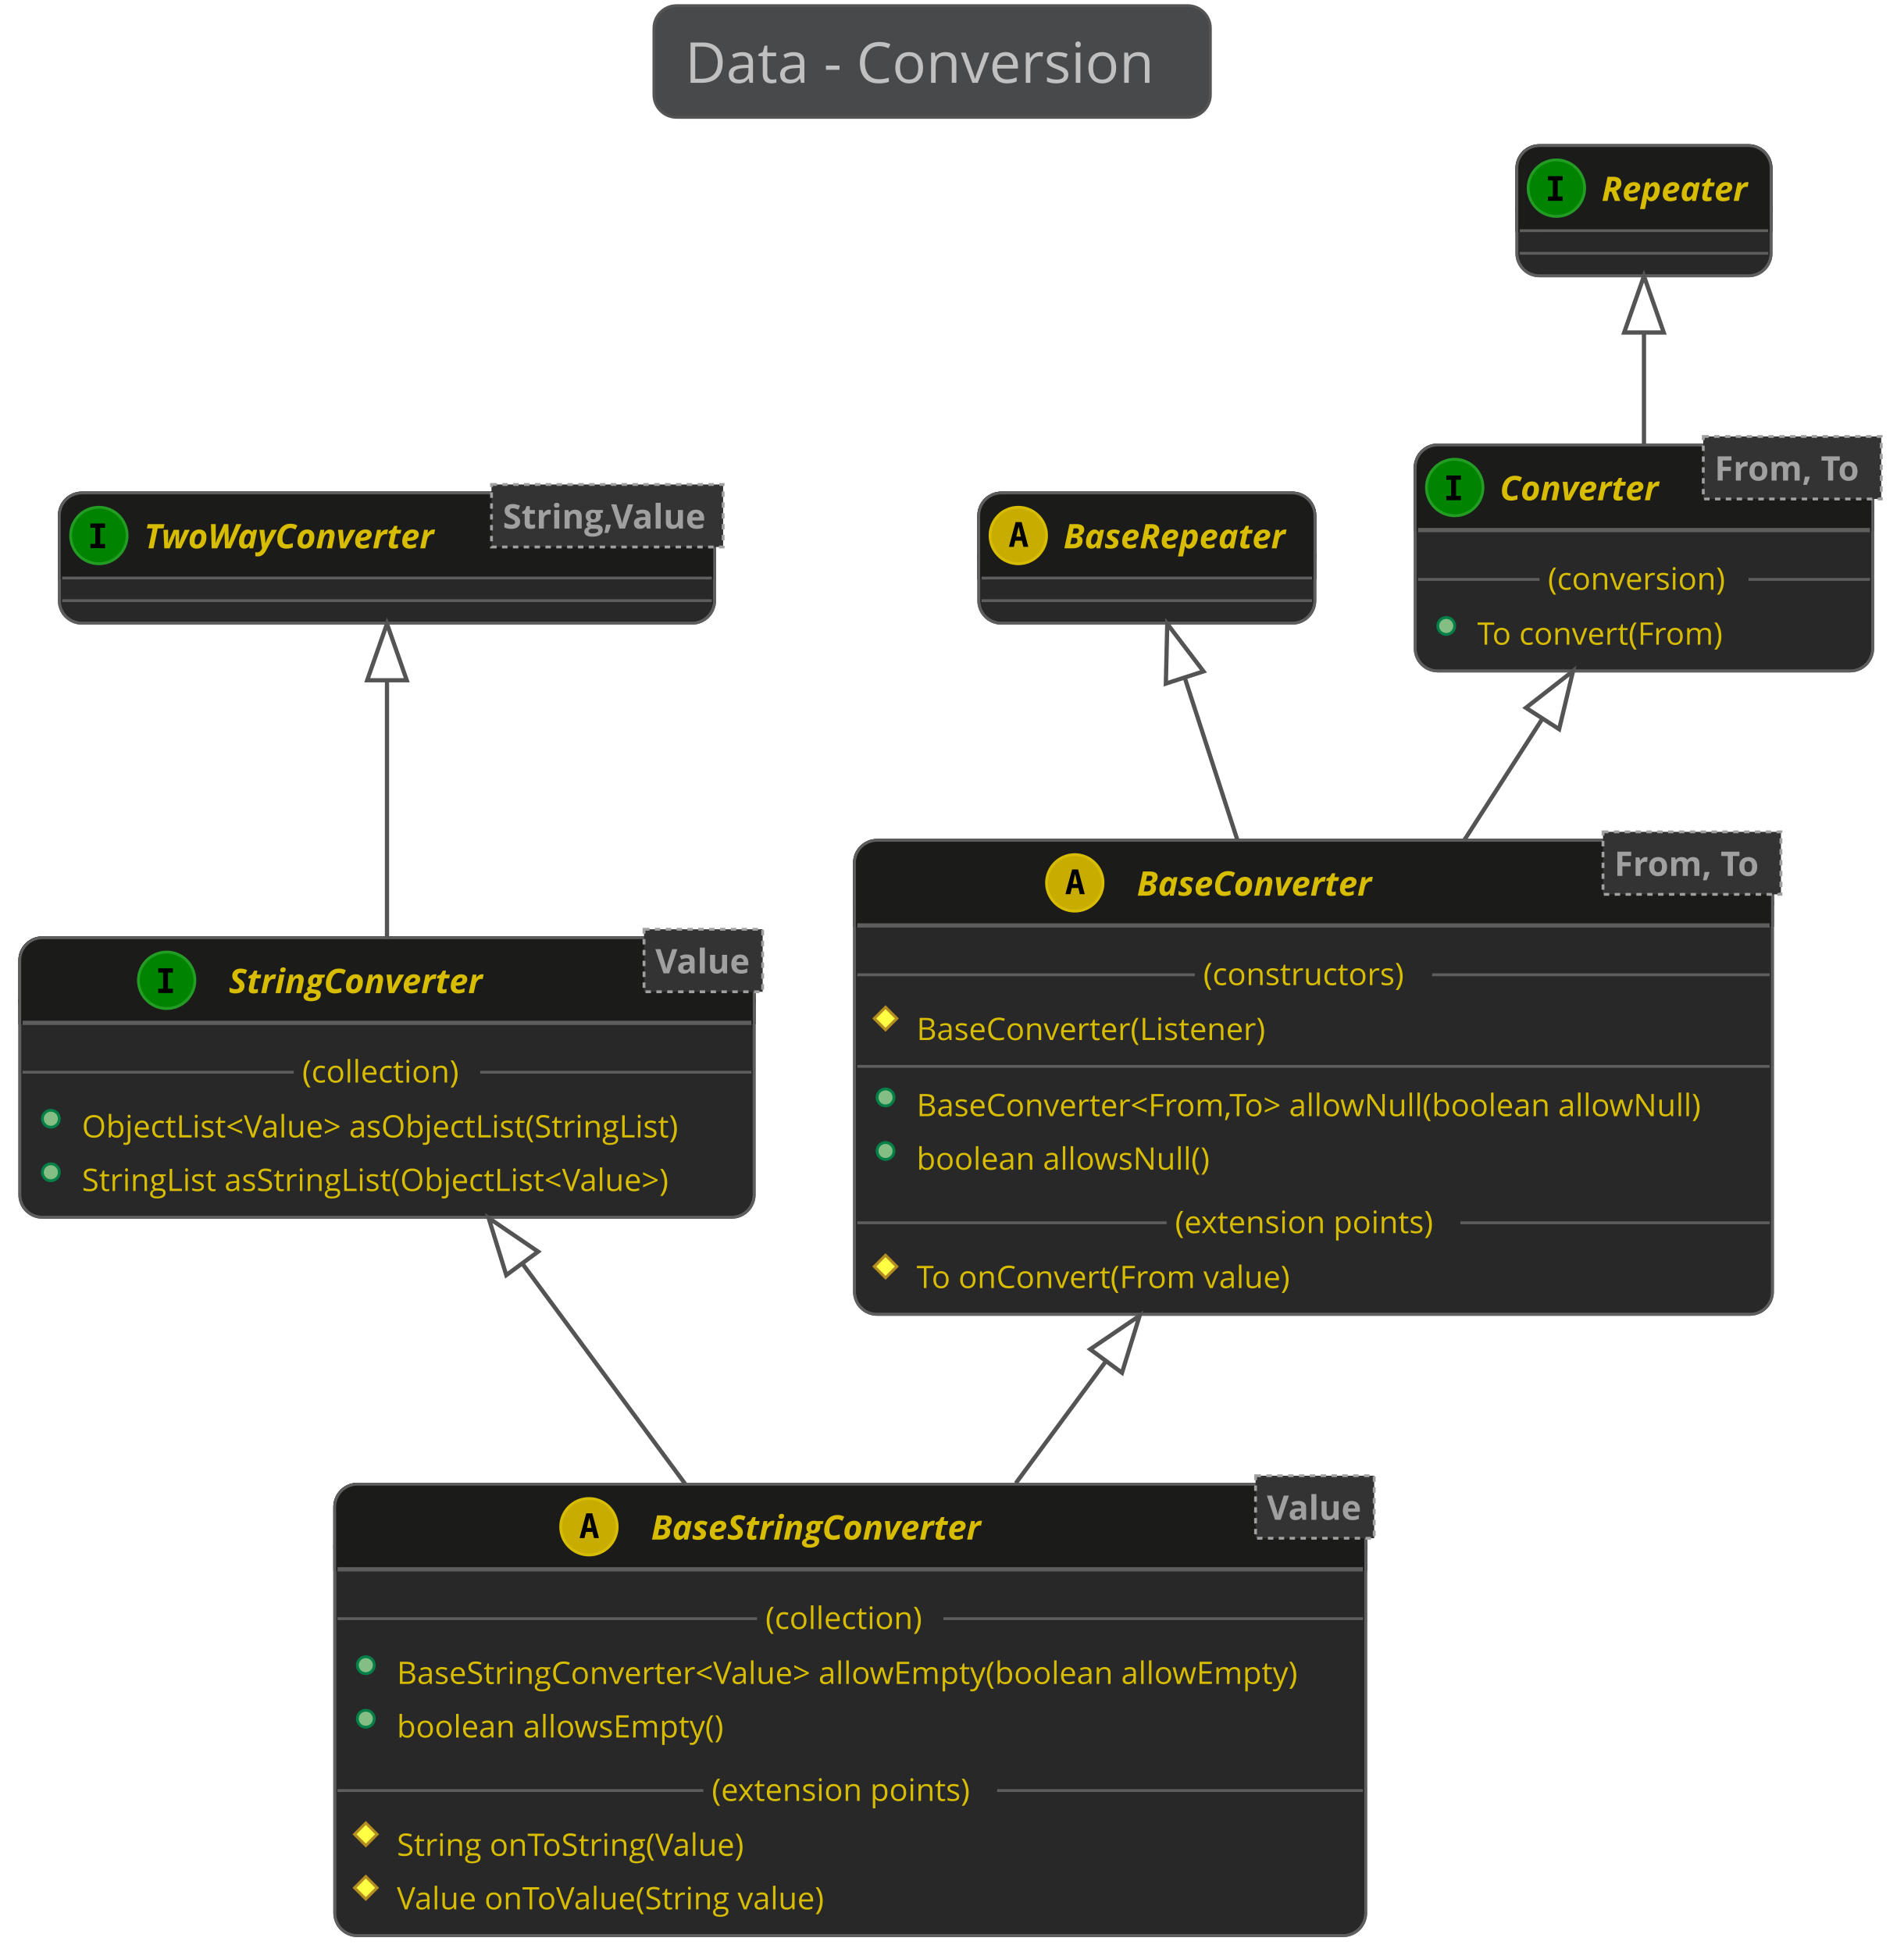
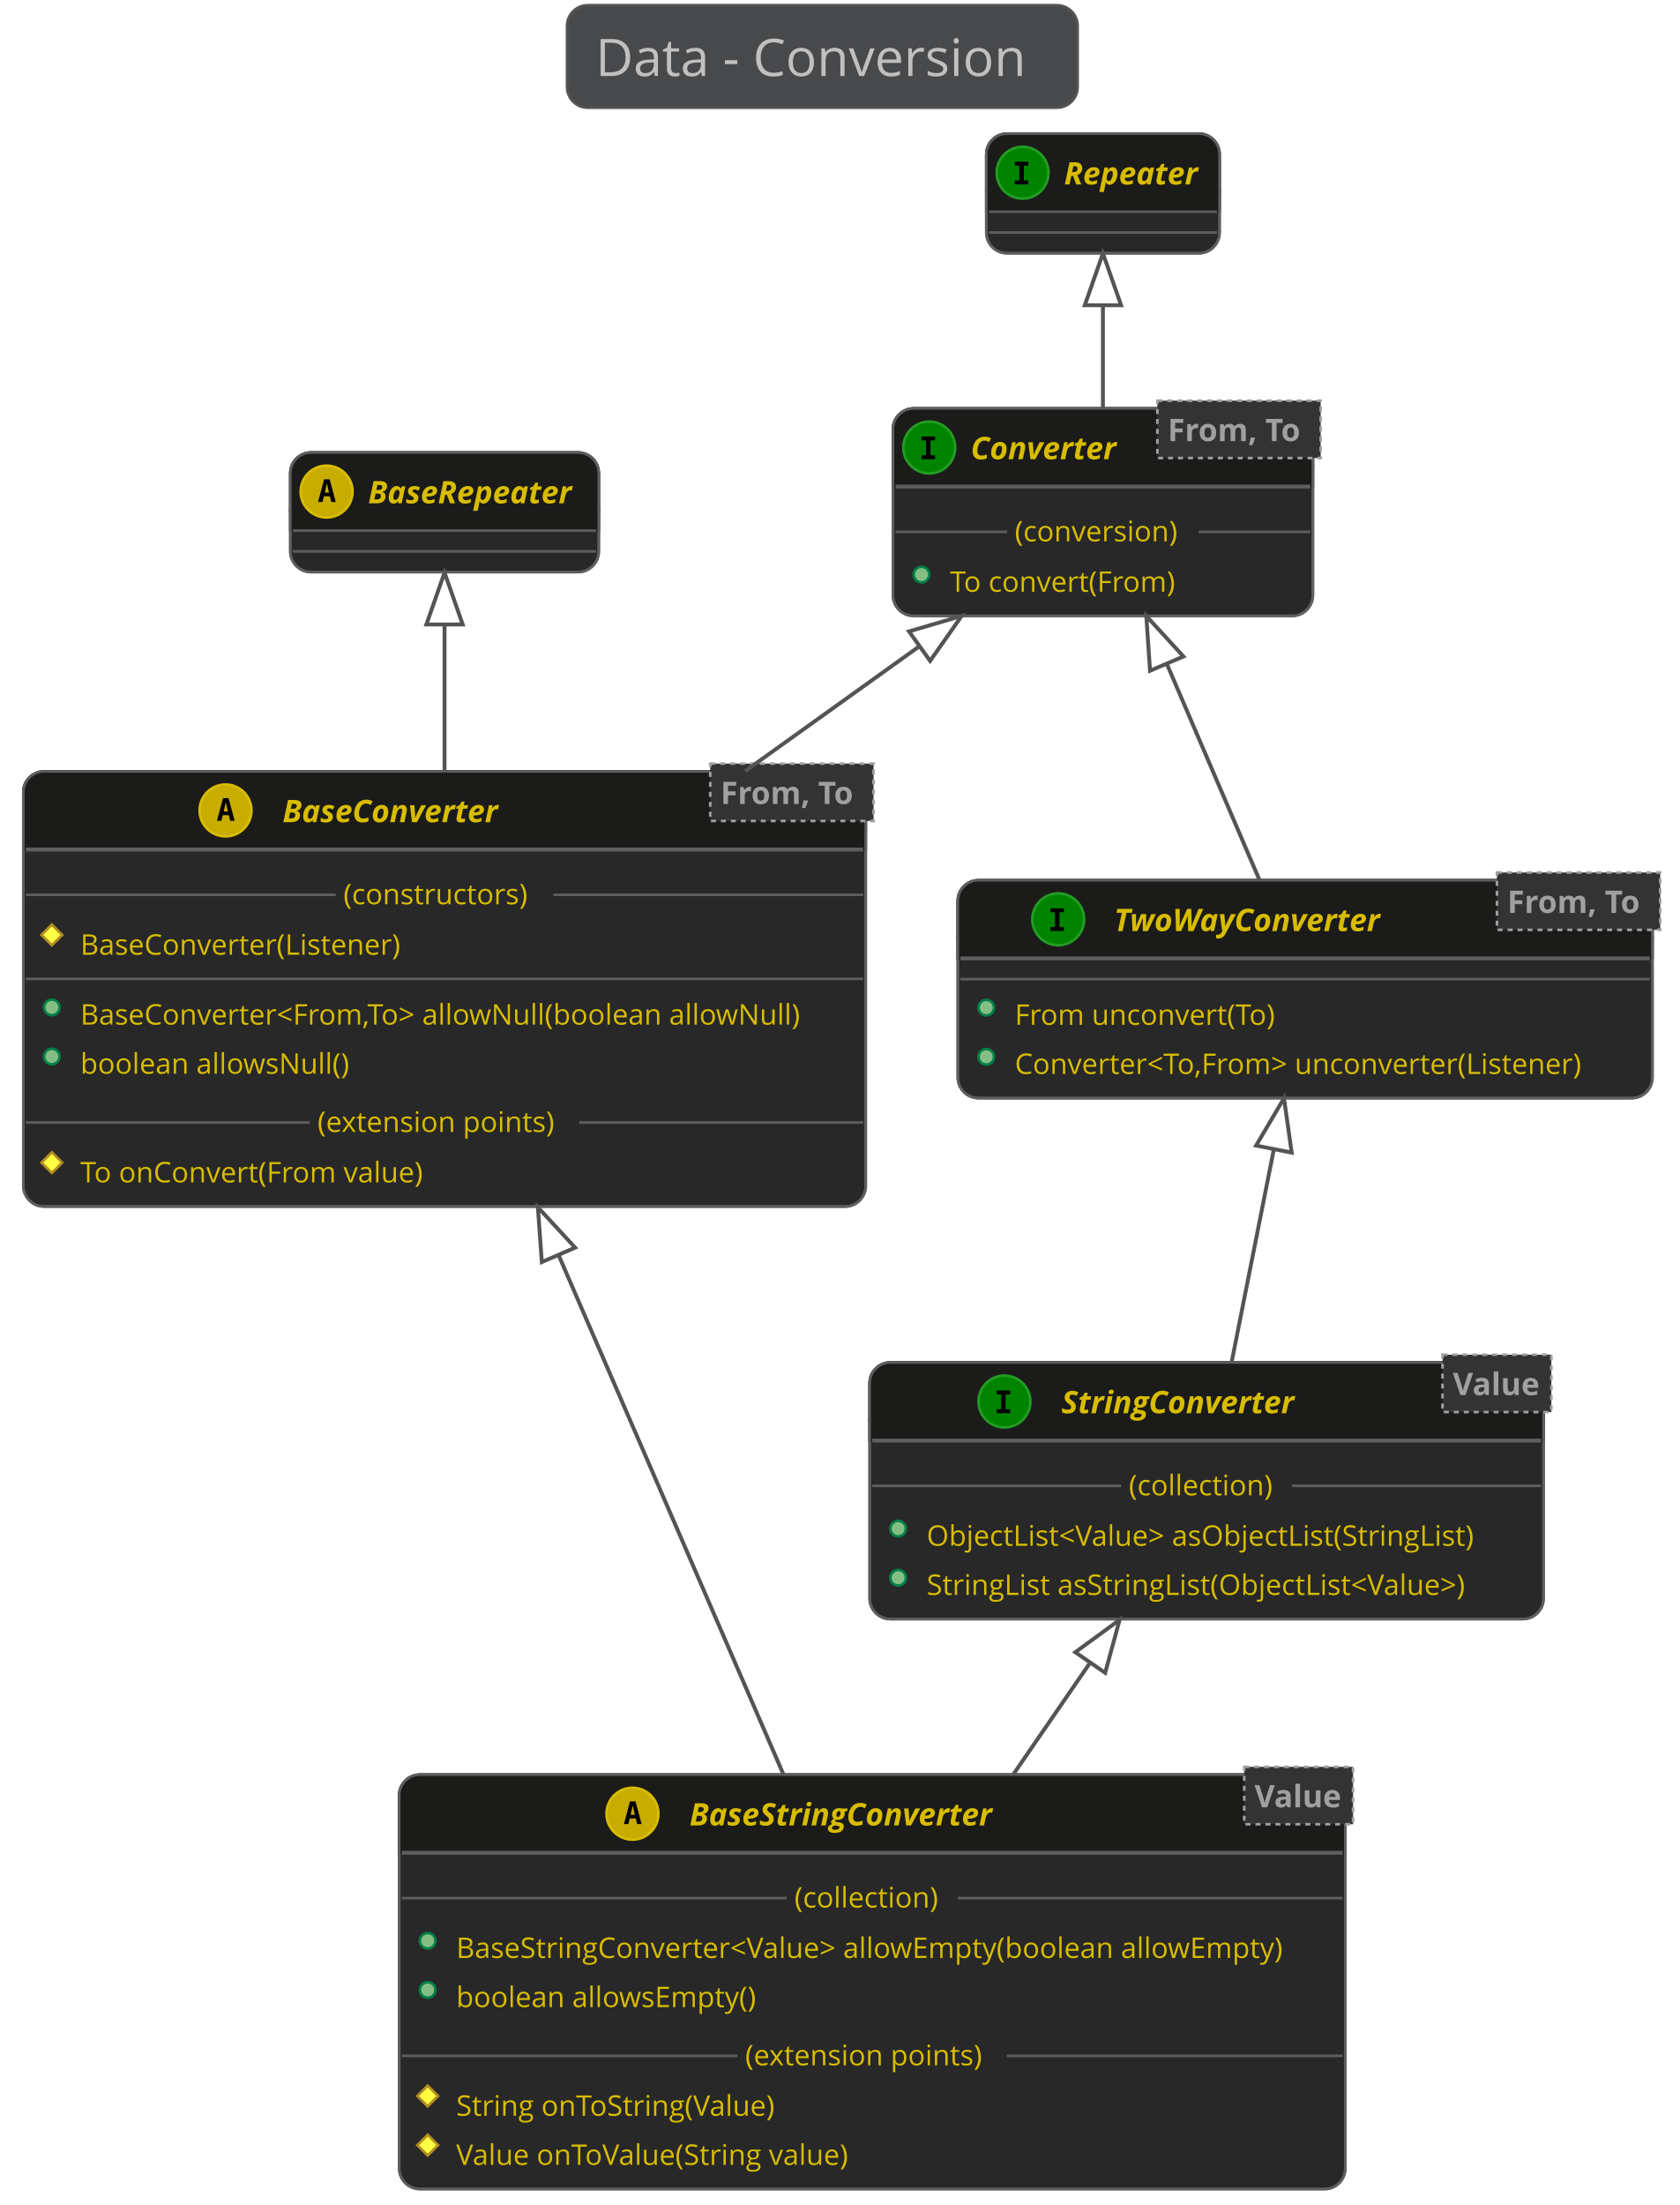
- <svg xmlns="http://www.w3.org/2000/svg" contentScriptType="application/ecmascript" contentStyleType="text/css" height="720.833px" preserveAspectRatio="none" style="width:702px;height:720px;background:#333333;" version="1.1" viewBox="0 0 702 720" width="702.083px" zoomAndPan="magnify">
+ <svg xmlns="http://www.w3.org/2000/svg" contentScriptType="application/ecmascript" contentStyleType="text/css" height="886.458px" preserveAspectRatio="none" style="width:675px;height:886px;background:#333333;" version="1.1" viewBox="0 0 675 886" width="675px" zoomAndPan="magnify">
  <defs />
  <g>
-     <rect fill="#48494B" height="41.203" rx="8.333" ry="8.333" style="stroke:#545454;stroke-width:1.042;" width="205.208" x="241.146" y="2.083" />
-     <text fill="#C0C0C0" font-family="Open Sans,Avenir,Nunito,Arial,Helvetica,SansSerif" font-size="20.833" lengthAdjust="spacing" textLength="182.292" x="252.604" y="30.558">Data - Conversion</text>
-     <rect codeLine="14" fill="#282828" height="174.858" id="BaseConverter" rx="8.333" ry="8.333" style="stroke:#5E5E5E;stroke-width:1.042;" width="338.542" x="315.104" y="309.953" />
-     <rect fill="#1B1B1A" height="31.388" rx="8.333" ry="8.333" style="stroke:#1B1B1A;stroke-width:1.042;" width="338.542" x="315.104" y="309.953" />
-     <rect fill="#1B1B1A" height="8.333" style="stroke:#1B1B1A;stroke-width:1.042;" width="338.542" x="315.104" y="333.008" />
-     <rect codeLine="14" fill="none" height="174.858" id="BaseConverter" rx="8.333" ry="8.333" style="stroke:#5E5E5E;stroke-width:1.042;" width="338.542" x="315.104" y="309.953" />
-     <ellipse cx="396.354" cy="325.647" fill="#C8AC00" rx="10.417" ry="10.417" style="stroke:#D8BC00;stroke-width:1.042;" />
-     <path d="M396.468,322.349 L395.62,326.078 L397.323,326.078 Z M395.37,320.701 L397.573,320.701 L400.033,329.814 L398.232,329.814 L397.671,327.561 L395.26,327.561 L394.71,329.814 L392.91,329.814 Z " fill="#000000" />
-     <text fill="#D8BC00" font-family="Open Sans,Avenir,Nunito,Arial,Helvetica,SansSerif" font-size="12.5" font-style="italic" font-weight="bold" lengthAdjust="spacing" textLength="93.75" x="419.271" y="330.371">BaseConverter</text>
-     <rect fill="#333333" height="23.055" style="stroke:#A0A0A0;stroke-width:1.042;stroke-dasharray:2.0,2.0;" width="65.625" x="591.146" y="306.828" />
-     <text fill="#A0A0A0" font-family="Open Sans,Avenir,Nunito,Arial,Helvetica,SansSerif" font-size="12.5" font-weight="bold" lengthAdjust="spacing" textLength="57.292" x="595.312" y="323.079">From, To</text>
-     <line style="stroke:#5E5E5E;stroke-width:1.562;" x1="316.146" x2="652.604" y1="341.341" y2="341.341" />
-     <polygon fill="#FFFF44" points="326.562,371.503,330.729,375.669,326.562,379.836,322.396,375.669" style="stroke:#B38D22;stroke-width:1.042;" />
-     <text fill="#D8BC00" font-family="Open Sans,Avenir,Nunito,Arial,Helvetica,SansSerif" font-size="11.458" lengthAdjust="spacing" textLength="134.375" x="338.021" y="383.622">BaseConverter(Listener)</text>
-     <line style="stroke:#5E5E5E;stroke-width:1.042;" x1="316.146" x2="440.625" y1="359.547" y2="359.547" />
-     <text fill="#D8BC00" font-family="Open Sans,Avenir,Nunito,Arial,Helvetica,SansSerif" font-size="11.458" lengthAdjust="spacing" textLength="81.25" x="443.75" y="363.356">(constructors)</text>
-     <line style="stroke:#5E5E5E;stroke-width:1.042;" x1="528.125" x2="652.604" y1="359.547" y2="359.547" />
-     <line style="stroke:#5E5E5E;stroke-width:1.042;" x1="316.146" x2="652.604" y1="393.331" y2="393.331" />
-     <ellipse cx="326.562" cy="404.789" fill="#84BE84" rx="3.125" ry="3.125" style="stroke:#038048;stroke-width:1.042;" />
-     <text fill="#D8BC00" font-family="Open Sans,Avenir,Nunito,Arial,Helvetica,SansSerif" font-size="11.458" lengthAdjust="spacing" textLength="306.25" x="338.021" y="411.7">BaseConverter&lt;From,To&gt; allowNull(boolean allowNull)</text>
-     <ellipse cx="326.562" cy="424.534" fill="#84BE84" rx="3.125" ry="3.125" style="stroke:#038048;stroke-width:1.042;" />
-     <text fill="#D8BC00" font-family="Open Sans,Avenir,Nunito,Arial,Helvetica,SansSerif" font-size="11.458" lengthAdjust="spacing" textLength="112.5" x="338.021" y="431.445">boolean allowsNull()</text>
-     <polygon fill="#FFFF44" points="326.562,462.982,330.729,467.149,326.562,471.315,322.396,467.149" style="stroke:#B38D22;stroke-width:1.042;" />
-     <text fill="#D8BC00" font-family="Open Sans,Avenir,Nunito,Arial,Helvetica,SansSerif" font-size="11.458" lengthAdjust="spacing" textLength="146.875" x="338.021" y="475.102">To onConvert(From value)</text>
-     <line style="stroke:#5E5E5E;stroke-width:1.042;" x1="316.146" x2="430.208" y1="451.026" y2="451.026" />
-     <text fill="#D8BC00" font-family="Open Sans,Avenir,Nunito,Arial,Helvetica,SansSerif" font-size="11.458" lengthAdjust="spacing" textLength="102.083" x="433.333" y="454.836">(extension points)</text>
-     <line style="stroke:#5E5E5E;stroke-width:1.042;" x1="538.542" x2="652.604" y1="451.026" y2="451.026" />
-     <rect codeLine="7" fill="#282828" height="48.055" id="BaseRepeater" rx="8.333" ry="8.333" style="stroke:#5E5E5E;stroke-width:1.042;" width="123.958" x="360.938" y="181.828" />
-     <rect fill="#1B1B1A" height="31.388" rx="8.333" ry="8.333" style="stroke:#1B1B1A;stroke-width:1.042;" width="123.958" x="360.938" y="181.828" />
-     <rect fill="#1B1B1A" height="8.333" style="stroke:#1B1B1A;stroke-width:1.042;" width="123.958" x="360.938" y="204.883" />
-     <rect codeLine="7" fill="none" height="48.055" id="BaseRepeater" rx="8.333" ry="8.333" style="stroke:#5E5E5E;stroke-width:1.042;" width="123.958" x="360.938" y="181.828" />
-     <ellipse cx="375.521" cy="197.522" fill="#C8AC00" rx="10.417" ry="10.417" style="stroke:#D8BC00;stroke-width:1.042;" />
-     <path d="M375.635,194.224 L374.786,197.953 L376.489,197.953 Z M374.536,192.576 L376.74,192.576 L379.199,201.689 L377.399,201.689 L376.837,199.436 L374.426,199.436 L373.877,201.689 L372.076,201.689 Z " fill="#000000" />
-     <text fill="#D8BC00" font-family="Open Sans,Avenir,Nunito,Arial,Helvetica,SansSerif" font-size="12.5" font-style="italic" font-weight="bold" lengthAdjust="spacing" textLength="86.458" x="392.188" y="202.246">BaseRepeater</text>
-     <line style="stroke:#5E5E5E;stroke-width:1.042;" x1="361.979" x2="483.854" y1="213.216" y2="213.216" />
-     <line style="stroke:#5E5E5E;stroke-width:1.042;" x1="361.979" x2="483.854" y1="221.549" y2="221.549" />
-     <rect codeLine="39" fill="#282828" height="83.378" id="Converter" rx="8.333" ry="8.333" style="stroke:#5E5E5E;stroke-width:1.042;" width="168.75" x="521.875" y="164.119" />
-     <rect fill="#1B1B1A" height="31.388" rx="8.333" ry="8.333" style="stroke:#1B1B1A;stroke-width:1.042;" width="168.75" x="521.875" y="164.119" />
-     <rect fill="#1B1B1A" height="8.333" style="stroke:#1B1B1A;stroke-width:1.042;" width="168.75" x="521.875" y="187.174" />
-     <rect codeLine="39" fill="none" height="83.378" id="Converter" rx="8.333" ry="8.333" style="stroke:#5E5E5E;stroke-width:1.042;" width="168.75" x="521.875" y="164.119" />
-     <ellipse cx="536.458" cy="179.814" fill="#008400" rx="10.417" ry="10.417" style="stroke:#239C23;stroke-width:1.042;" />
-     <path d="M533.341,176.976 L533.341,175.389 L538.768,175.389 L538.768,176.976 L536.955,176.976 L536.955,182.914 L538.768,182.914 L538.768,184.501 L533.341,184.501 L533.341,182.914 L535.154,182.914 L535.154,176.976 Z " fill="#000000" />
-     <text fill="#D8BC00" font-family="Open Sans,Avenir,Nunito,Arial,Helvetica,SansSerif" font-size="12.5" font-style="italic" font-weight="bold" lengthAdjust="spacing" textLength="63.542" x="553.125" y="184.538">Converter</text>
-     <rect fill="#333333" height="23.055" style="stroke:#A0A0A0;stroke-width:1.042;stroke-dasharray:2.0,2.0;" width="65.625" x="628.125" y="160.994" />
-     <text fill="#A0A0A0" font-family="Open Sans,Avenir,Nunito,Arial,Helvetica,SansSerif" font-size="12.5" font-weight="bold" lengthAdjust="spacing" textLength="57.292" x="632.292" y="177.246">From, To</text>
-     <line style="stroke:#5E5E5E;stroke-width:1.562;" x1="522.917" x2="689.583" y1="195.508" y2="195.508" />
-     <ellipse cx="533.333" cy="230.878" fill="#84BE84" rx="3.125" ry="3.125" style="stroke:#038048;stroke-width:1.042;" />
-     <text fill="#D8BC00" font-family="Open Sans,Avenir,Nunito,Arial,Helvetica,SansSerif" font-size="11.458" lengthAdjust="spacing" textLength="97.917" x="544.792" y="237.789">To convert(From)</text>
-     <line style="stroke:#5E5E5E;stroke-width:1.042;" x1="522.917" x2="567.708" y1="213.714" y2="213.714" />
-     <text fill="#D8BC00" font-family="Open Sans,Avenir,Nunito,Arial,Helvetica,SansSerif" font-size="11.458" lengthAdjust="spacing" textLength="70.833" x="570.833" y="217.523">(conversion)</text>
-     <line style="stroke:#5E5E5E;stroke-width:1.042;" x1="644.792" x2="689.583" y1="213.714" y2="213.714" />
-     <rect codeLine="47" fill="#282828" height="103.123" id="StringConverter" rx="8.333" ry="8.333" style="stroke:#5E5E5E;stroke-width:1.042;" width="270.833" x="7.292" y="345.89" />
-     <rect fill="#1B1B1A" height="31.388" rx="8.333" ry="8.333" style="stroke:#1B1B1A;stroke-width:1.042;" width="270.833" x="7.292" y="345.89" />
-     <rect fill="#1B1B1A" height="8.333" style="stroke:#1B1B1A;stroke-width:1.042;" width="270.833" x="7.292" y="368.945" />
-     <rect codeLine="47" fill="none" height="103.123" id="StringConverter" rx="8.333" ry="8.333" style="stroke:#5E5E5E;stroke-width:1.042;" width="270.833" x="7.292" y="345.89" />
-     <ellipse cx="61.458" cy="361.584" fill="#008400" rx="10.417" ry="10.417" style="stroke:#239C23;stroke-width:1.042;" />
-     <path d="M58.342,358.746 L58.342,357.159 L63.767,357.159 L63.767,358.746 L61.955,358.746 L61.955,364.685 L63.767,364.685 L63.767,366.272 L58.342,366.272 L58.342,364.685 L60.154,364.685 L60.154,358.746 Z " fill="#000000" />
-     <text fill="#D8BC00" font-family="Open Sans,Avenir,Nunito,Arial,Helvetica,SansSerif" font-size="12.5" font-style="italic" font-weight="bold" lengthAdjust="spacing" textLength="102.083" x="84.375" y="366.309">StringConverter</text>
-     <rect fill="#333333" height="23.055" style="stroke:#A0A0A0;stroke-width:1.042;stroke-dasharray:2.0,2.0;" width="43.75" x="237.5" y="342.765" />
-     <text fill="#A0A0A0" font-family="Open Sans,Avenir,Nunito,Arial,Helvetica,SansSerif" font-size="12.5" font-weight="bold" lengthAdjust="spacing" textLength="35.417" x="241.667" y="359.017">Value</text>
-     <line style="stroke:#5E5E5E;stroke-width:1.562;" x1="8.333" x2="277.083" y1="377.279" y2="377.279" />
-     <ellipse cx="18.75" cy="412.649" fill="#84BE84" rx="3.125" ry="3.125" style="stroke:#038048;stroke-width:1.042;" />
-     <text fill="#D8BC00" font-family="Open Sans,Avenir,Nunito,Arial,Helvetica,SansSerif" font-size="11.458" lengthAdjust="spacing" textLength="238.542" x="30.208" y="419.56">ObjectList&lt;Value&gt; asObjectList(StringList)</text>
-     <ellipse cx="18.75" cy="432.393" fill="#84BE84" rx="3.125" ry="3.125" style="stroke:#038048;stroke-width:1.042;" />
-     <text fill="#D8BC00" font-family="Open Sans,Avenir,Nunito,Arial,Helvetica,SansSerif" font-size="11.458" lengthAdjust="spacing" textLength="235.417" x="30.208" y="439.305">StringList asStringList(ObjectList&lt;Value&gt;)</text>
-     <line style="stroke:#5E5E5E;stroke-width:1.042;" x1="8.333" x2="108.333" y1="395.484" y2="395.484" />
-     <text fill="#D8BC00" font-family="Open Sans,Avenir,Nunito,Arial,Helvetica,SansSerif" font-size="11.458" lengthAdjust="spacing" textLength="62.5" x="111.458" y="399.294">(collection)</text>
-     <line style="stroke:#5E5E5E;stroke-width:1.042;" x1="177.083" x2="277.083" y1="395.484" y2="395.484" />
-     <rect codeLine="27" fill="#282828" height="166.524" id="BaseStringConverter" rx="8.333" ry="8.333" style="stroke:#5E5E5E;stroke-width:1.042;" width="380.208" x="123.438" y="547.453" />
-     <rect fill="#1B1B1A" height="31.388" rx="8.333" ry="8.333" style="stroke:#1B1B1A;stroke-width:1.042;" width="380.208" x="123.438" y="547.453" />
-     <rect fill="#1B1B1A" height="8.333" style="stroke:#1B1B1A;stroke-width:1.042;" width="380.208" x="123.438" y="570.508" />
-     <rect codeLine="27" fill="none" height="166.524" id="BaseStringConverter" rx="8.333" ry="8.333" style="stroke:#5E5E5E;stroke-width:1.042;" width="380.208" x="123.438" y="547.453" />
-     <ellipse cx="217.188" cy="563.147" fill="#C8AC00" rx="10.417" ry="10.417" style="stroke:#D8BC00;stroke-width:1.042;" />
-     <path d="M217.301,559.849 L216.453,563.578 L218.156,563.578 Z M216.203,558.201 L218.406,558.201 L220.866,567.314 L219.065,567.314 L218.504,565.061 L216.093,565.061 L215.544,567.314 L213.743,567.314 Z " fill="#000000" />
-     <text fill="#D8BC00" font-family="Open Sans,Avenir,Nunito,Arial,Helvetica,SansSerif" font-size="12.5" font-style="italic" font-weight="bold" lengthAdjust="spacing" textLength="132.292" x="240.104" y="567.871">BaseStringConverter</text>
-     <rect fill="#333333" height="23.055" style="stroke:#A0A0A0;stroke-width:1.042;stroke-dasharray:2.0,2.0;" width="43.75" x="463.021" y="544.328" />
-     <text fill="#A0A0A0" font-family="Open Sans,Avenir,Nunito,Arial,Helvetica,SansSerif" font-size="12.5" font-weight="bold" lengthAdjust="spacing" textLength="35.417" x="467.188" y="560.579">Value</text>
-     <line style="stroke:#5E5E5E;stroke-width:1.562;" x1="124.479" x2="502.604" y1="578.841" y2="578.841" />
-     <ellipse cx="134.896" cy="614.211" fill="#84BE84" rx="3.125" ry="3.125" style="stroke:#038048;stroke-width:1.042;" />
-     <text fill="#D8BC00" font-family="Open Sans,Avenir,Nunito,Arial,Helvetica,SansSerif" font-size="11.458" lengthAdjust="spacing" textLength="347.917" x="146.354" y="621.122">BaseStringConverter&lt;Value&gt; allowEmpty(boolean allowEmpty)</text>
-     <ellipse cx="134.896" cy="633.956" fill="#84BE84" rx="3.125" ry="3.125" style="stroke:#038048;stroke-width:1.042;" />
-     <text fill="#D8BC00" font-family="Open Sans,Avenir,Nunito,Arial,Helvetica,SansSerif" font-size="11.458" lengthAdjust="spacing" textLength="125" x="146.354" y="640.867">boolean allowsEmpty()</text>
-     <line style="stroke:#5E5E5E;stroke-width:1.042;" x1="124.479" x2="279.167" y1="597.047" y2="597.047" />
-     <text fill="#D8BC00" font-family="Open Sans,Avenir,Nunito,Arial,Helvetica,SansSerif" font-size="11.458" lengthAdjust="spacing" textLength="62.5" x="282.292" y="600.856">(collection)</text>
-     <line style="stroke:#5E5E5E;stroke-width:1.042;" x1="347.917" x2="502.604" y1="597.047" y2="597.047" />
-     <polygon fill="#FFFF44" points="134.896,672.404,139.062,676.571,134.896,680.737,130.729,676.571" style="stroke:#B38D22;stroke-width:1.042;" />
-     <text fill="#D8BC00" font-family="Open Sans,Avenir,Nunito,Arial,Helvetica,SansSerif" font-size="11.458" lengthAdjust="spacing" textLength="137.5" x="146.354" y="684.524">String onToString(Value)</text>
-     <polygon fill="#FFFF44" points="134.896,692.149,139.062,696.316,134.896,700.482,130.729,696.316" style="stroke:#B38D22;stroke-width:1.042;" />
-     <text fill="#D8BC00" font-family="Open Sans,Avenir,Nunito,Arial,Helvetica,SansSerif" font-size="11.458" lengthAdjust="spacing" textLength="166.667" x="146.354" y="704.268">Value onToValue(String value)</text>
-     <line style="stroke:#5E5E5E;stroke-width:1.042;" x1="124.479" x2="259.375" y1="660.448" y2="660.448" />
-     <text fill="#D8BC00" font-family="Open Sans,Avenir,Nunito,Arial,Helvetica,SansSerif" font-size="11.458" lengthAdjust="spacing" textLength="102.083" x="262.5" y="664.258">(extension points)</text>
-     <line style="stroke:#5E5E5E;stroke-width:1.042;" x1="367.708" x2="502.604" y1="660.448" y2="660.448" />
-     <rect codeLine="37" fill="#282828" height="48.055" id="Repeater" rx="8.333" ry="8.333" style="stroke:#5E5E5E;stroke-width:1.042;" width="93.75" x="559.375" y="53.703" />
-     <rect fill="#1B1B1A" height="31.388" rx="8.333" ry="8.333" style="stroke:#1B1B1A;stroke-width:1.042;" width="93.75" x="559.375" y="53.703" />
-     <rect fill="#1B1B1A" height="8.333" style="stroke:#1B1B1A;stroke-width:1.042;" width="93.75" x="559.375" y="76.758" />
-     <rect codeLine="37" fill="none" height="48.055" id="Repeater" rx="8.333" ry="8.333" style="stroke:#5E5E5E;stroke-width:1.042;" width="93.75" x="559.375" y="53.703" />
-     <ellipse cx="573.958" cy="69.397" fill="#008400" rx="10.417" ry="10.417" style="stroke:#239C23;stroke-width:1.042;" />
-     <path d="M570.841,66.559 L570.841,64.972 L576.268,64.972 L576.268,66.559 L574.455,66.559 L574.455,72.498 L576.268,72.498 L576.268,74.085 L570.841,74.085 L570.841,72.498 L572.654,72.498 L572.654,66.559 Z " fill="#000000" />
-     <text fill="#D8BC00" font-family="Open Sans,Avenir,Nunito,Arial,Helvetica,SansSerif" font-size="12.5" font-style="italic" font-weight="bold" lengthAdjust="spacing" textLength="56.25" x="590.625" y="74.121">Repeater</text>
-     <line style="stroke:#5E5E5E;stroke-width:1.042;" x1="560.417" x2="652.083" y1="85.091" y2="85.091" />
-     <line style="stroke:#5E5E5E;stroke-width:1.042;" x1="560.417" x2="652.083" y1="93.424" y2="93.424" />
-     <rect codeLine="45" fill="#282828" height="48.055" id="TwoWayConverter" rx="8.333" ry="8.333" style="stroke:#5E5E5E;stroke-width:1.042;" width="241.667" x="21.875" y="181.828" />
-     <rect fill="#1B1B1A" height="31.388" rx="8.333" ry="8.333" style="stroke:#1B1B1A;stroke-width:1.042;" width="241.667" x="21.875" y="181.828" />
-     <rect fill="#1B1B1A" height="8.333" style="stroke:#1B1B1A;stroke-width:1.042;" width="241.667" x="21.875" y="204.883" />
-     <rect codeLine="45" fill="none" height="48.055" id="TwoWayConverter" rx="8.333" ry="8.333" style="stroke:#5E5E5E;stroke-width:1.042;" width="241.667" x="21.875" y="181.828" />
-     <ellipse cx="36.458" cy="197.522" fill="#008400" rx="10.417" ry="10.417" style="stroke:#239C23;stroke-width:1.042;" />
-     <path d="M33.342,194.684 L33.342,193.097 L38.767,193.097 L38.767,194.684 L36.955,194.684 L36.955,200.623 L38.767,200.623 L38.767,202.209 L33.342,202.209 L33.342,200.623 L35.154,200.623 L35.154,194.684 Z " fill="#000000" />
-     <text fill="#D8BC00" font-family="Open Sans,Avenir,Nunito,Arial,Helvetica,SansSerif" font-size="12.5" font-style="italic" font-weight="bold" lengthAdjust="spacing" textLength="116.667" x="53.125" y="202.246">TwoWayConverter</text>
-     <rect fill="#333333" height="23.055" style="stroke:#A0A0A0;stroke-width:1.042;stroke-dasharray:2.0,2.0;" width="85.417" x="181.25" y="178.703" />
-     <text fill="#A0A0A0" font-family="Open Sans,Avenir,Nunito,Arial,Helvetica,SansSerif" font-size="12.5" font-weight="bold" lengthAdjust="spacing" textLength="77.083" x="185.417" y="194.954">String,Value</text>
-     <line style="stroke:#5E5E5E;stroke-width:1.042;" x1="22.917" x2="262.5" y1="213.216" y2="213.216" />
-     <line style="stroke:#5E5E5E;stroke-width:1.042;" x1="22.917" x2="262.5" y1="221.549" y2="221.549" />
-     <path codeLine="12" d="M436.938,250.067 C442.688,267.817 449.562,289.026 456.271,309.713 " fill="none" id="BaseRepeater-backto-BaseConverter" style="stroke:#545454;stroke-width:1.562;" />
-     <polygon fill="none" points="429.938,252.14,430.448,230.078,443.812,247.64,429.938,252.14" style="stroke:#545454;stroke-width:1.562;" />
-     <path codeLine="13" d="M568.729,265.203 C559.646,279.317 549.75,294.713 540.031,309.828 " fill="none" id="Converter-backto-BaseConverter" style="stroke:#545454;stroke-width:1.562;" />
-     <polygon fill="none" points="562.708,261.078,580.104,247.494,574.969,268.963,562.708,261.078" style="stroke:#545454;stroke-width:1.562;" />
-     <path codeLine="25" d="M407.833,502.099 C396.708,517.172 385.375,532.505 374.604,547.088 " fill="none" id="BaseConverter-backto-BaseStringConverter" style="stroke:#545454;stroke-width:1.562;" />
-     <polygon fill="none" points="402.031,497.682,420.281,485.265,413.76,506.349,402.031,497.682" style="stroke:#545454;stroke-width:1.562;" />
-     <path codeLine="26" d="M192.688,466.151 C211.458,491.557 233,520.713 252.646,547.307 " fill="none" id="StringConverter-backto-BaseStringConverter" style="stroke:#545454;stroke-width:1.562;" />
-     <polygon fill="none" points="186.708,470.328,180.198,449.245,198.438,461.671,186.708,470.328" style="stroke:#545454;stroke-width:1.562;" />
-     <path codeLine="38" d="M606.25,122.682 C606.25,136.078 606.25,150.744 606.25,163.922 " fill="none" id="Repeater-backto-Converter" style="stroke:#545454;stroke-width:1.562;" />
-     <polygon fill="none" points="598.958,122.651,606.25,101.817,613.542,122.651,598.958,122.651" style="stroke:#545454;stroke-width:1.562;" />
-     <path codeLine="46" d="M142.708,251.119 C142.708,279.484 142.708,316.38 142.708,345.89 " fill="none" id="TwoWayConverter-backto-StringConverter" style="stroke:#545454;stroke-width:1.562;" />
-     <polygon fill="none" points="135.417,250.911,142.708,230.078,150,250.911,135.417,250.911" style="stroke:#545454;stroke-width:1.562;" />
+     <rect fill="#48494B" height="41.203" rx="8.333" ry="8.333" style="stroke:#545454;stroke-width:1.042;" width="205.208" x="227.865" y="2.083" />
+     <text fill="#C0C0C0" font-family="Open Sans,Avenir,Nunito,Arial,Helvetica,SansSerif" font-size="20.833" lengthAdjust="spacing" textLength="182.292" x="239.323" y="30.558">Data - Conversion</text>
+     <rect codeLine="14" fill="#282828" height="174.858" id="BaseConverter" rx="8.333" ry="8.333" style="stroke:#5E5E5E;stroke-width:1.042;" width="338.542" x="9.375" y="309.953" />
+     <rect fill="#1B1B1A" height="31.388" rx="8.333" ry="8.333" style="stroke:#1B1B1A;stroke-width:1.042;" width="338.542" x="9.375" y="309.953" />
+     <rect fill="#1B1B1A" height="8.333" style="stroke:#1B1B1A;stroke-width:1.042;" width="338.542" x="9.375" y="333.008" />
+     <rect codeLine="14" fill="none" height="174.858" id="BaseConverter" rx="8.333" ry="8.333" style="stroke:#5E5E5E;stroke-width:1.042;" width="338.542" x="9.375" y="309.953" />
+     <ellipse cx="90.625" cy="325.647" fill="#C8AC00" rx="10.417" ry="10.417" style="stroke:#D8BC00;stroke-width:1.042;" />
+     <path d="M90.739,322.349 L89.891,326.078 L91.593,326.078 Z M89.64,320.701 L91.844,320.701 L94.303,329.814 L92.503,329.814 L91.941,327.561 L89.53,327.561 L88.981,329.814 L87.181,329.814 Z " fill="#000000" />
+     <text fill="#D8BC00" font-family="Open Sans,Avenir,Nunito,Arial,Helvetica,SansSerif" font-size="12.5" font-style="italic" font-weight="bold" lengthAdjust="spacing" textLength="93.75" x="113.542" y="330.371">BaseConverter</text>
+     <rect fill="#333333" height="23.055" style="stroke:#A0A0A0;stroke-width:1.042;stroke-dasharray:2.0,2.0;" width="65.625" x="285.417" y="306.828" />
+     <text fill="#A0A0A0" font-family="Open Sans,Avenir,Nunito,Arial,Helvetica,SansSerif" font-size="12.5" font-weight="bold" lengthAdjust="spacing" textLength="57.292" x="289.583" y="323.079">From, To</text>
+     <line style="stroke:#5E5E5E;stroke-width:1.562;" x1="10.417" x2="346.875" y1="341.341" y2="341.341" />
+     <polygon fill="#FFFF44" points="20.833,371.503,25,375.669,20.833,379.836,16.667,375.669" style="stroke:#B38D22;stroke-width:1.042;" />
+     <text fill="#D8BC00" font-family="Open Sans,Avenir,Nunito,Arial,Helvetica,SansSerif" font-size="11.458" lengthAdjust="spacing" textLength="134.375" x="32.292" y="383.622">BaseConverter(Listener)</text>
+     <line style="stroke:#5E5E5E;stroke-width:1.042;" x1="10.417" x2="134.896" y1="359.547" y2="359.547" />
+     <text fill="#D8BC00" font-family="Open Sans,Avenir,Nunito,Arial,Helvetica,SansSerif" font-size="11.458" lengthAdjust="spacing" textLength="81.25" x="138.021" y="363.356">(constructors)</text>
+     <line style="stroke:#5E5E5E;stroke-width:1.042;" x1="222.396" x2="346.875" y1="359.547" y2="359.547" />
+     <line style="stroke:#5E5E5E;stroke-width:1.042;" x1="10.417" x2="346.875" y1="393.331" y2="393.331" />
+     <ellipse cx="20.833" cy="404.789" fill="#84BE84" rx="3.125" ry="3.125" style="stroke:#038048;stroke-width:1.042;" />
+     <text fill="#D8BC00" font-family="Open Sans,Avenir,Nunito,Arial,Helvetica,SansSerif" font-size="11.458" lengthAdjust="spacing" textLength="306.25" x="32.292" y="411.7">BaseConverter&lt;From,To&gt; allowNull(boolean allowNull)</text>
+     <ellipse cx="20.833" cy="424.534" fill="#84BE84" rx="3.125" ry="3.125" style="stroke:#038048;stroke-width:1.042;" />
+     <text fill="#D8BC00" font-family="Open Sans,Avenir,Nunito,Arial,Helvetica,SansSerif" font-size="11.458" lengthAdjust="spacing" textLength="112.5" x="32.292" y="431.445">boolean allowsNull()</text>
+     <polygon fill="#FFFF44" points="20.833,462.982,25,467.149,20.833,471.315,16.667,467.149" style="stroke:#B38D22;stroke-width:1.042;" />
+     <text fill="#D8BC00" font-family="Open Sans,Avenir,Nunito,Arial,Helvetica,SansSerif" font-size="11.458" lengthAdjust="spacing" textLength="146.875" x="32.292" y="475.102">To onConvert(From value)</text>
+     <line style="stroke:#5E5E5E;stroke-width:1.042;" x1="10.417" x2="124.479" y1="451.026" y2="451.026" />
+     <text fill="#D8BC00" font-family="Open Sans,Avenir,Nunito,Arial,Helvetica,SansSerif" font-size="11.458" lengthAdjust="spacing" textLength="102.083" x="127.604" y="454.836">(extension points)</text>
+     <line style="stroke:#5E5E5E;stroke-width:1.042;" x1="232.812" x2="346.875" y1="451.026" y2="451.026" />
+     <rect codeLine="7" fill="#282828" height="48.055" id="BaseRepeater" rx="8.333" ry="8.333" style="stroke:#5E5E5E;stroke-width:1.042;" width="123.958" x="116.667" y="181.828" />
+     <rect fill="#1B1B1A" height="31.388" rx="8.333" ry="8.333" style="stroke:#1B1B1A;stroke-width:1.042;" width="123.958" x="116.667" y="181.828" />
+     <rect fill="#1B1B1A" height="8.333" style="stroke:#1B1B1A;stroke-width:1.042;" width="123.958" x="116.667" y="204.883" />
+     <rect codeLine="7" fill="none" height="48.055" id="BaseRepeater" rx="8.333" ry="8.333" style="stroke:#5E5E5E;stroke-width:1.042;" width="123.958" x="116.667" y="181.828" />
+     <ellipse cx="131.25" cy="197.522" fill="#C8AC00" rx="10.417" ry="10.417" style="stroke:#D8BC00;stroke-width:1.042;" />
+     <path d="M131.364,194.224 L130.516,197.953 L132.218,197.953 Z M130.265,192.576 L132.469,192.576 L134.928,201.689 L133.128,201.689 L132.566,199.436 L130.155,199.436 L129.606,201.689 L127.806,201.689 Z " fill="#000000" />
+     <text fill="#D8BC00" font-family="Open Sans,Avenir,Nunito,Arial,Helvetica,SansSerif" font-size="12.5" font-style="italic" font-weight="bold" lengthAdjust="spacing" textLength="86.458" x="147.917" y="202.246">BaseRepeater</text>
+     <line style="stroke:#5E5E5E;stroke-width:1.042;" x1="117.708" x2="239.583" y1="213.216" y2="213.216" />
+     <line style="stroke:#5E5E5E;stroke-width:1.042;" x1="117.708" x2="239.583" y1="221.549" y2="221.549" />
+     <rect codeLine="54" fill="#282828" height="83.378" id="Converter" rx="8.333" ry="8.333" style="stroke:#5E5E5E;stroke-width:1.042;" width="168.75" x="358.854" y="164.119" />
+     <rect fill="#1B1B1A" height="31.388" rx="8.333" ry="8.333" style="stroke:#1B1B1A;stroke-width:1.042;" width="168.75" x="358.854" y="164.119" />
+     <rect fill="#1B1B1A" height="8.333" style="stroke:#1B1B1A;stroke-width:1.042;" width="168.75" x="358.854" y="187.174" />
+     <rect codeLine="54" fill="none" height="83.378" id="Converter" rx="8.333" ry="8.333" style="stroke:#5E5E5E;stroke-width:1.042;" width="168.75" x="358.854" y="164.119" />
+     <ellipse cx="373.438" cy="179.814" fill="#008400" rx="10.417" ry="10.417" style="stroke:#239C23;stroke-width:1.042;" />
+     <path d="M370.321,176.976 L370.321,175.389 L375.747,175.389 L375.747,176.976 L373.934,176.976 L373.934,182.914 L375.747,182.914 L375.747,184.501 L370.321,184.501 L370.321,182.914 L372.133,182.914 L372.133,176.976 Z " fill="#000000" />
+     <text fill="#D8BC00" font-family="Open Sans,Avenir,Nunito,Arial,Helvetica,SansSerif" font-size="12.5" font-style="italic" font-weight="bold" lengthAdjust="spacing" textLength="63.542" x="390.104" y="184.538">Converter</text>
+     <rect fill="#333333" height="23.055" style="stroke:#A0A0A0;stroke-width:1.042;stroke-dasharray:2.0,2.0;" width="65.625" x="465.104" y="160.994" />
+     <text fill="#A0A0A0" font-family="Open Sans,Avenir,Nunito,Arial,Helvetica,SansSerif" font-size="12.5" font-weight="bold" lengthAdjust="spacing" textLength="57.292" x="469.271" y="177.246">From, To</text>
+     <line style="stroke:#5E5E5E;stroke-width:1.562;" x1="359.896" x2="526.562" y1="195.508" y2="195.508" />
+     <ellipse cx="370.312" cy="230.878" fill="#84BE84" rx="3.125" ry="3.125" style="stroke:#038048;stroke-width:1.042;" />
+     <text fill="#D8BC00" font-family="Open Sans,Avenir,Nunito,Arial,Helvetica,SansSerif" font-size="11.458" lengthAdjust="spacing" textLength="97.917" x="381.771" y="237.789">To convert(From)</text>
+     <line style="stroke:#5E5E5E;stroke-width:1.042;" x1="359.896" x2="404.688" y1="213.714" y2="213.714" />
+     <text fill="#D8BC00" font-family="Open Sans,Avenir,Nunito,Arial,Helvetica,SansSerif" font-size="11.458" lengthAdjust="spacing" textLength="70.833" x="407.812" y="217.523">(conversion)</text>
+     <line style="stroke:#5E5E5E;stroke-width:1.042;" x1="481.771" x2="526.562" y1="213.714" y2="213.714" />
+     <rect codeLine="47" fill="#282828" height="103.123" id="StringConverter" rx="8.333" ry="8.333" style="stroke:#5E5E5E;stroke-width:1.042;" width="270.833" x="349.479" y="547.453" />
+     <rect fill="#1B1B1A" height="31.388" rx="8.333" ry="8.333" style="stroke:#1B1B1A;stroke-width:1.042;" width="270.833" x="349.479" y="547.453" />
+     <rect fill="#1B1B1A" height="8.333" style="stroke:#1B1B1A;stroke-width:1.042;" width="270.833" x="349.479" y="570.508" />
+     <rect codeLine="47" fill="none" height="103.123" id="StringConverter" rx="8.333" ry="8.333" style="stroke:#5E5E5E;stroke-width:1.042;" width="270.833" x="349.479" y="547.453" />
+     <ellipse cx="403.646" cy="563.147" fill="#008400" rx="10.417" ry="10.417" style="stroke:#239C23;stroke-width:1.042;" />
+     <path d="M400.529,560.309 L400.529,558.722 L405.955,558.722 L405.955,560.309 L404.142,560.309 L404.142,566.248 L405.955,566.248 L405.955,567.835 L400.529,567.835 L400.529,566.248 L402.342,566.248 L402.342,560.309 Z " fill="#000000" />
+     <text fill="#D8BC00" font-family="Open Sans,Avenir,Nunito,Arial,Helvetica,SansSerif" font-size="12.5" font-style="italic" font-weight="bold" lengthAdjust="spacing" textLength="102.083" x="426.562" y="567.871">StringConverter</text>
+     <rect fill="#333333" height="23.055" style="stroke:#A0A0A0;stroke-width:1.042;stroke-dasharray:2.0,2.0;" width="43.75" x="579.688" y="544.328" />
+     <text fill="#A0A0A0" font-family="Open Sans,Avenir,Nunito,Arial,Helvetica,SansSerif" font-size="12.5" font-weight="bold" lengthAdjust="spacing" textLength="35.417" x="583.854" y="560.579">Value</text>
+     <line style="stroke:#5E5E5E;stroke-width:1.562;" x1="350.521" x2="619.271" y1="578.841" y2="578.841" />
+     <ellipse cx="360.938" cy="614.211" fill="#84BE84" rx="3.125" ry="3.125" style="stroke:#038048;stroke-width:1.042;" />
+     <text fill="#D8BC00" font-family="Open Sans,Avenir,Nunito,Arial,Helvetica,SansSerif" font-size="11.458" lengthAdjust="spacing" textLength="238.542" x="372.396" y="621.122">ObjectList&lt;Value&gt; asObjectList(StringList)</text>
+     <ellipse cx="360.938" cy="633.956" fill="#84BE84" rx="3.125" ry="3.125" style="stroke:#038048;stroke-width:1.042;" />
+     <text fill="#D8BC00" font-family="Open Sans,Avenir,Nunito,Arial,Helvetica,SansSerif" font-size="11.458" lengthAdjust="spacing" textLength="235.417" x="372.396" y="640.867">StringList asStringList(ObjectList&lt;Value&gt;)</text>
+     <line style="stroke:#5E5E5E;stroke-width:1.042;" x1="350.521" x2="450.521" y1="597.047" y2="597.047" />
+     <text fill="#D8BC00" font-family="Open Sans,Avenir,Nunito,Arial,Helvetica,SansSerif" font-size="11.458" lengthAdjust="spacing" textLength="62.5" x="453.646" y="600.856">(collection)</text>
+     <line style="stroke:#5E5E5E;stroke-width:1.042;" x1="519.271" x2="619.271" y1="597.047" y2="597.047" />
+     <rect codeLine="27" fill="#282828" height="166.524" id="BaseStringConverter" rx="8.333" ry="8.333" style="stroke:#5E5E5E;stroke-width:1.042;" width="380.208" x="160.417" y="713.078" />
+     <rect fill="#1B1B1A" height="31.388" rx="8.333" ry="8.333" style="stroke:#1B1B1A;stroke-width:1.042;" width="380.208" x="160.417" y="713.078" />
+     <rect fill="#1B1B1A" height="8.333" style="stroke:#1B1B1A;stroke-width:1.042;" width="380.208" x="160.417" y="736.133" />
+     <rect codeLine="27" fill="none" height="166.524" id="BaseStringConverter" rx="8.333" ry="8.333" style="stroke:#5E5E5E;stroke-width:1.042;" width="380.208" x="160.417" y="713.078" />
+     <ellipse cx="254.167" cy="728.772" fill="#C8AC00" rx="10.417" ry="10.417" style="stroke:#D8BC00;stroke-width:1.042;" />
+     <path d="M254.281,725.474 L253.432,729.203 L255.135,729.203 Z M253.182,723.826 L255.385,723.826 L257.845,732.939 L256.045,732.939 L255.483,730.686 L253.072,730.686 L252.523,732.939 L250.722,732.939 Z " fill="#000000" />
+     <text fill="#D8BC00" font-family="Open Sans,Avenir,Nunito,Arial,Helvetica,SansSerif" font-size="12.5" font-style="italic" font-weight="bold" lengthAdjust="spacing" textLength="132.292" x="277.083" y="733.496">BaseStringConverter</text>
+     <rect fill="#333333" height="23.055" style="stroke:#A0A0A0;stroke-width:1.042;stroke-dasharray:2.0,2.0;" width="43.75" x="500" y="709.953" />
+     <text fill="#A0A0A0" font-family="Open Sans,Avenir,Nunito,Arial,Helvetica,SansSerif" font-size="12.5" font-weight="bold" lengthAdjust="spacing" textLength="35.417" x="504.167" y="726.204">Value</text>
+     <line style="stroke:#5E5E5E;stroke-width:1.562;" x1="161.458" x2="539.583" y1="744.466" y2="744.466" />
+     <ellipse cx="171.875" cy="779.836" fill="#84BE84" rx="3.125" ry="3.125" style="stroke:#038048;stroke-width:1.042;" />
+     <text fill="#D8BC00" font-family="Open Sans,Avenir,Nunito,Arial,Helvetica,SansSerif" font-size="11.458" lengthAdjust="spacing" textLength="347.917" x="183.333" y="786.747">BaseStringConverter&lt;Value&gt; allowEmpty(boolean allowEmpty)</text>
+     <ellipse cx="171.875" cy="799.581" fill="#84BE84" rx="3.125" ry="3.125" style="stroke:#038048;stroke-width:1.042;" />
+     <text fill="#D8BC00" font-family="Open Sans,Avenir,Nunito,Arial,Helvetica,SansSerif" font-size="11.458" lengthAdjust="spacing" textLength="125" x="183.333" y="806.492">boolean allowsEmpty()</text>
+     <line style="stroke:#5E5E5E;stroke-width:1.042;" x1="161.458" x2="316.146" y1="762.672" y2="762.672" />
+     <text fill="#D8BC00" font-family="Open Sans,Avenir,Nunito,Arial,Helvetica,SansSerif" font-size="11.458" lengthAdjust="spacing" textLength="62.5" x="319.271" y="766.481">(collection)</text>
+     <line style="stroke:#5E5E5E;stroke-width:1.042;" x1="384.896" x2="539.583" y1="762.672" y2="762.672" />
+     <polygon fill="#FFFF44" points="171.875,838.029,176.042,842.196,171.875,846.362,167.708,842.196" style="stroke:#B38D22;stroke-width:1.042;" />
+     <text fill="#D8BC00" font-family="Open Sans,Avenir,Nunito,Arial,Helvetica,SansSerif" font-size="11.458" lengthAdjust="spacing" textLength="137.5" x="183.333" y="850.149">String onToString(Value)</text>
+     <polygon fill="#FFFF44" points="171.875,857.774,176.042,861.941,171.875,866.107,167.708,861.941" style="stroke:#B38D22;stroke-width:1.042;" />
+     <text fill="#D8BC00" font-family="Open Sans,Avenir,Nunito,Arial,Helvetica,SansSerif" font-size="11.458" lengthAdjust="spacing" textLength="166.667" x="183.333" y="869.893">Value onToValue(String value)</text>
+     <line style="stroke:#5E5E5E;stroke-width:1.042;" x1="161.458" x2="296.354" y1="826.073" y2="826.073" />
+     <text fill="#D8BC00" font-family="Open Sans,Avenir,Nunito,Arial,Helvetica,SansSerif" font-size="11.458" lengthAdjust="spacing" textLength="102.083" x="299.479" y="829.883">(extension points)</text>
+     <line style="stroke:#5E5E5E;stroke-width:1.042;" x1="404.688" x2="539.583" y1="826.073" y2="826.073" />
+     <rect codeLine="37" fill="#282828" height="48.055" id="Repeater" rx="8.333" ry="8.333" style="stroke:#5E5E5E;stroke-width:1.042;" width="93.75" x="396.354" y="53.703" />
+     <rect fill="#1B1B1A" height="31.388" rx="8.333" ry="8.333" style="stroke:#1B1B1A;stroke-width:1.042;" width="93.75" x="396.354" y="53.703" />
+     <rect fill="#1B1B1A" height="8.333" style="stroke:#1B1B1A;stroke-width:1.042;" width="93.75" x="396.354" y="76.758" />
+     <rect codeLine="37" fill="none" height="48.055" id="Repeater" rx="8.333" ry="8.333" style="stroke:#5E5E5E;stroke-width:1.042;" width="93.75" x="396.354" y="53.703" />
+     <ellipse cx="410.938" cy="69.397" fill="#008400" rx="10.417" ry="10.417" style="stroke:#239C23;stroke-width:1.042;" />
+     <path d="M407.821,66.559 L407.821,64.972 L413.247,64.972 L413.247,66.559 L411.434,66.559 L411.434,72.498 L413.247,72.498 L413.247,74.085 L407.821,74.085 L407.821,72.498 L409.633,72.498 L409.633,66.559 Z " fill="#000000" />
+     <text fill="#D8BC00" font-family="Open Sans,Avenir,Nunito,Arial,Helvetica,SansSerif" font-size="12.5" font-style="italic" font-weight="bold" lengthAdjust="spacing" textLength="56.25" x="427.604" y="74.121">Repeater</text>
+     <line style="stroke:#5E5E5E;stroke-width:1.042;" x1="397.396" x2="489.062" y1="85.091" y2="85.091" />
+     <line style="stroke:#5E5E5E;stroke-width:1.042;" x1="397.396" x2="489.062" y1="93.424" y2="93.424" />
+     <rect codeLine="56" fill="#282828" height="87.545" id="TwoWayConverter" rx="8.333" ry="8.333" style="stroke:#5E5E5E;stroke-width:1.042;" width="279.167" x="384.896" y="353.703" />
+     <rect fill="#1B1B1A" height="31.388" rx="8.333" ry="8.333" style="stroke:#1B1B1A;stroke-width:1.042;" width="279.167" x="384.896" y="353.703" />
+     <rect fill="#1B1B1A" height="8.333" style="stroke:#1B1B1A;stroke-width:1.042;" width="279.167" x="384.896" y="376.758" />
+     <rect codeLine="56" fill="none" height="87.545" id="TwoWayConverter" rx="8.333" ry="8.333" style="stroke:#5E5E5E;stroke-width:1.042;" width="279.167" x="384.896" y="353.703" />
+     <ellipse cx="425.26" cy="369.397" fill="#008400" rx="10.417" ry="10.417" style="stroke:#239C23;stroke-width:1.042;" />
+     <path d="M422.144,366.559 L422.144,364.972 L427.57,364.972 L427.57,366.559 L425.757,366.559 L425.757,372.498 L427.57,372.498 L427.57,374.084 L422.144,374.084 L422.144,372.498 L423.956,372.498 L423.956,366.559 Z " fill="#000000" />
+     <text fill="#D8BC00" font-family="Open Sans,Avenir,Nunito,Arial,Helvetica,SansSerif" font-size="12.5" font-style="italic" font-weight="bold" lengthAdjust="spacing" textLength="116.667" x="447.656" y="374.121">TwoWayConverter</text>
+     <rect fill="#333333" height="23.055" style="stroke:#A0A0A0;stroke-width:1.042;stroke-dasharray:2.0,2.0;" width="65.625" x="601.562" y="350.578" />
+     <text fill="#A0A0A0" font-family="Open Sans,Avenir,Nunito,Arial,Helvetica,SansSerif" font-size="12.5" font-weight="bold" lengthAdjust="spacing" textLength="57.292" x="605.729" y="366.829">From, To</text>
+     <line style="stroke:#5E5E5E;stroke-width:1.562;" x1="385.938" x2="663.021" y1="385.091" y2="385.091" />
+     <line style="stroke:#5E5E5E;stroke-width:1.042;" x1="385.938" x2="663.021" y1="393.425" y2="393.425" />
+     <ellipse cx="396.354" cy="404.883" fill="#84BE84" rx="3.125" ry="3.125" style="stroke:#038048;stroke-width:1.042;" />
+     <text fill="#D8BC00" font-family="Open Sans,Avenir,Nunito,Arial,Helvetica,SansSerif" font-size="11.458" lengthAdjust="spacing" textLength="112.5" x="407.812" y="411.794">From unconvert(To)</text>
+     <ellipse cx="396.354" cy="424.628" fill="#84BE84" rx="3.125" ry="3.125" style="stroke:#038048;stroke-width:1.042;" />
+     <text fill="#D8BC00" font-family="Open Sans,Avenir,Nunito,Arial,Helvetica,SansSerif" font-size="11.458" lengthAdjust="spacing" textLength="246.875" x="407.812" y="431.539">Converter&lt;To,From&gt; unconverter(Listener)</text>
+     <path codeLine="12" d="M178.646,250.953 C178.646,268.515 178.646,289.37 178.646,309.713 " fill="none" id="BaseRepeater-backto-BaseConverter" style="stroke:#545454;stroke-width:1.562;" />
+     <polygon fill="none" points="171.354,250.911,178.646,230.078,185.938,250.911,171.354,250.911" style="stroke:#545454;stroke-width:1.562;" />
+     <path codeLine="13" d="M369.312,259.796 C347.615,275.338 323.302,292.765 299.479,309.828 " fill="none" id="Converter-backto-BaseConverter" style="stroke:#545454;stroke-width:1.562;" />
+     <polygon fill="none" points="365.292,253.703,386.469,247.494,373.781,265.557,365.292,253.703" style="stroke:#545454;stroke-width:1.562;" />
+     <path codeLine="25" d="M224.5,504.37 C252.833,569.786 288.656,652.505 314.854,713.015 " fill="none" id="BaseConverter-backto-BaseStringConverter" style="stroke:#545454;stroke-width:1.562;" />
+     <polygon fill="none" points="217.74,507.12,216.156,485.099,231.125,501.317,217.74,507.12" style="stroke:#545454;stroke-width:1.562;" />
+     <path codeLine="26" d="M437.812,668.484 C427.917,682.88 417.375,698.203 407.156,713.047 " fill="none" id="StringConverter-backto-BaseStringConverter" style="stroke:#545454;stroke-width:1.562;" />
+     <polygon fill="none" points="432.125,663.89,449.938,650.859,444.135,672.161,432.125,663.89" style="stroke:#545454;stroke-width:1.562;" />
+     <path codeLine="38" d="M443.229,122.682 C443.229,136.078 443.229,150.744 443.229,163.922 " fill="none" id="Repeater-backto-Converter" style="stroke:#545454;stroke-width:1.562;" />
+     <polygon fill="none" points="435.938,122.651,443.229,101.817,450.521,122.651,435.938,122.651" style="stroke:#545454;stroke-width:1.562;" />
+     <path codeLine="46" d="M511.917,461.796 C506.458,489.338 500.135,521.172 494.99,547.13 " fill="none" id="TwoWayConverter-backto-StringConverter" style="stroke:#545454;stroke-width:1.562;" />
+     <polygon fill="none" points="504.781,460.307,515.99,441.286,519.083,463.14,504.781,460.307" style="stroke:#545454;stroke-width:1.562;" />
+     <path codeLine="55" d="M469,266.974 C481.062,295.099 495.135,327.942 506.094,353.505 " fill="none" id="Converter-backto-TwoWayConverter" style="stroke:#545454;stroke-width:1.562;" />
+     <polygon fill="none" points="462.167,269.515,460.656,247.494,475.573,263.776,462.167,269.515" style="stroke:#545454;stroke-width:1.562;" />
  </g>
</svg>
